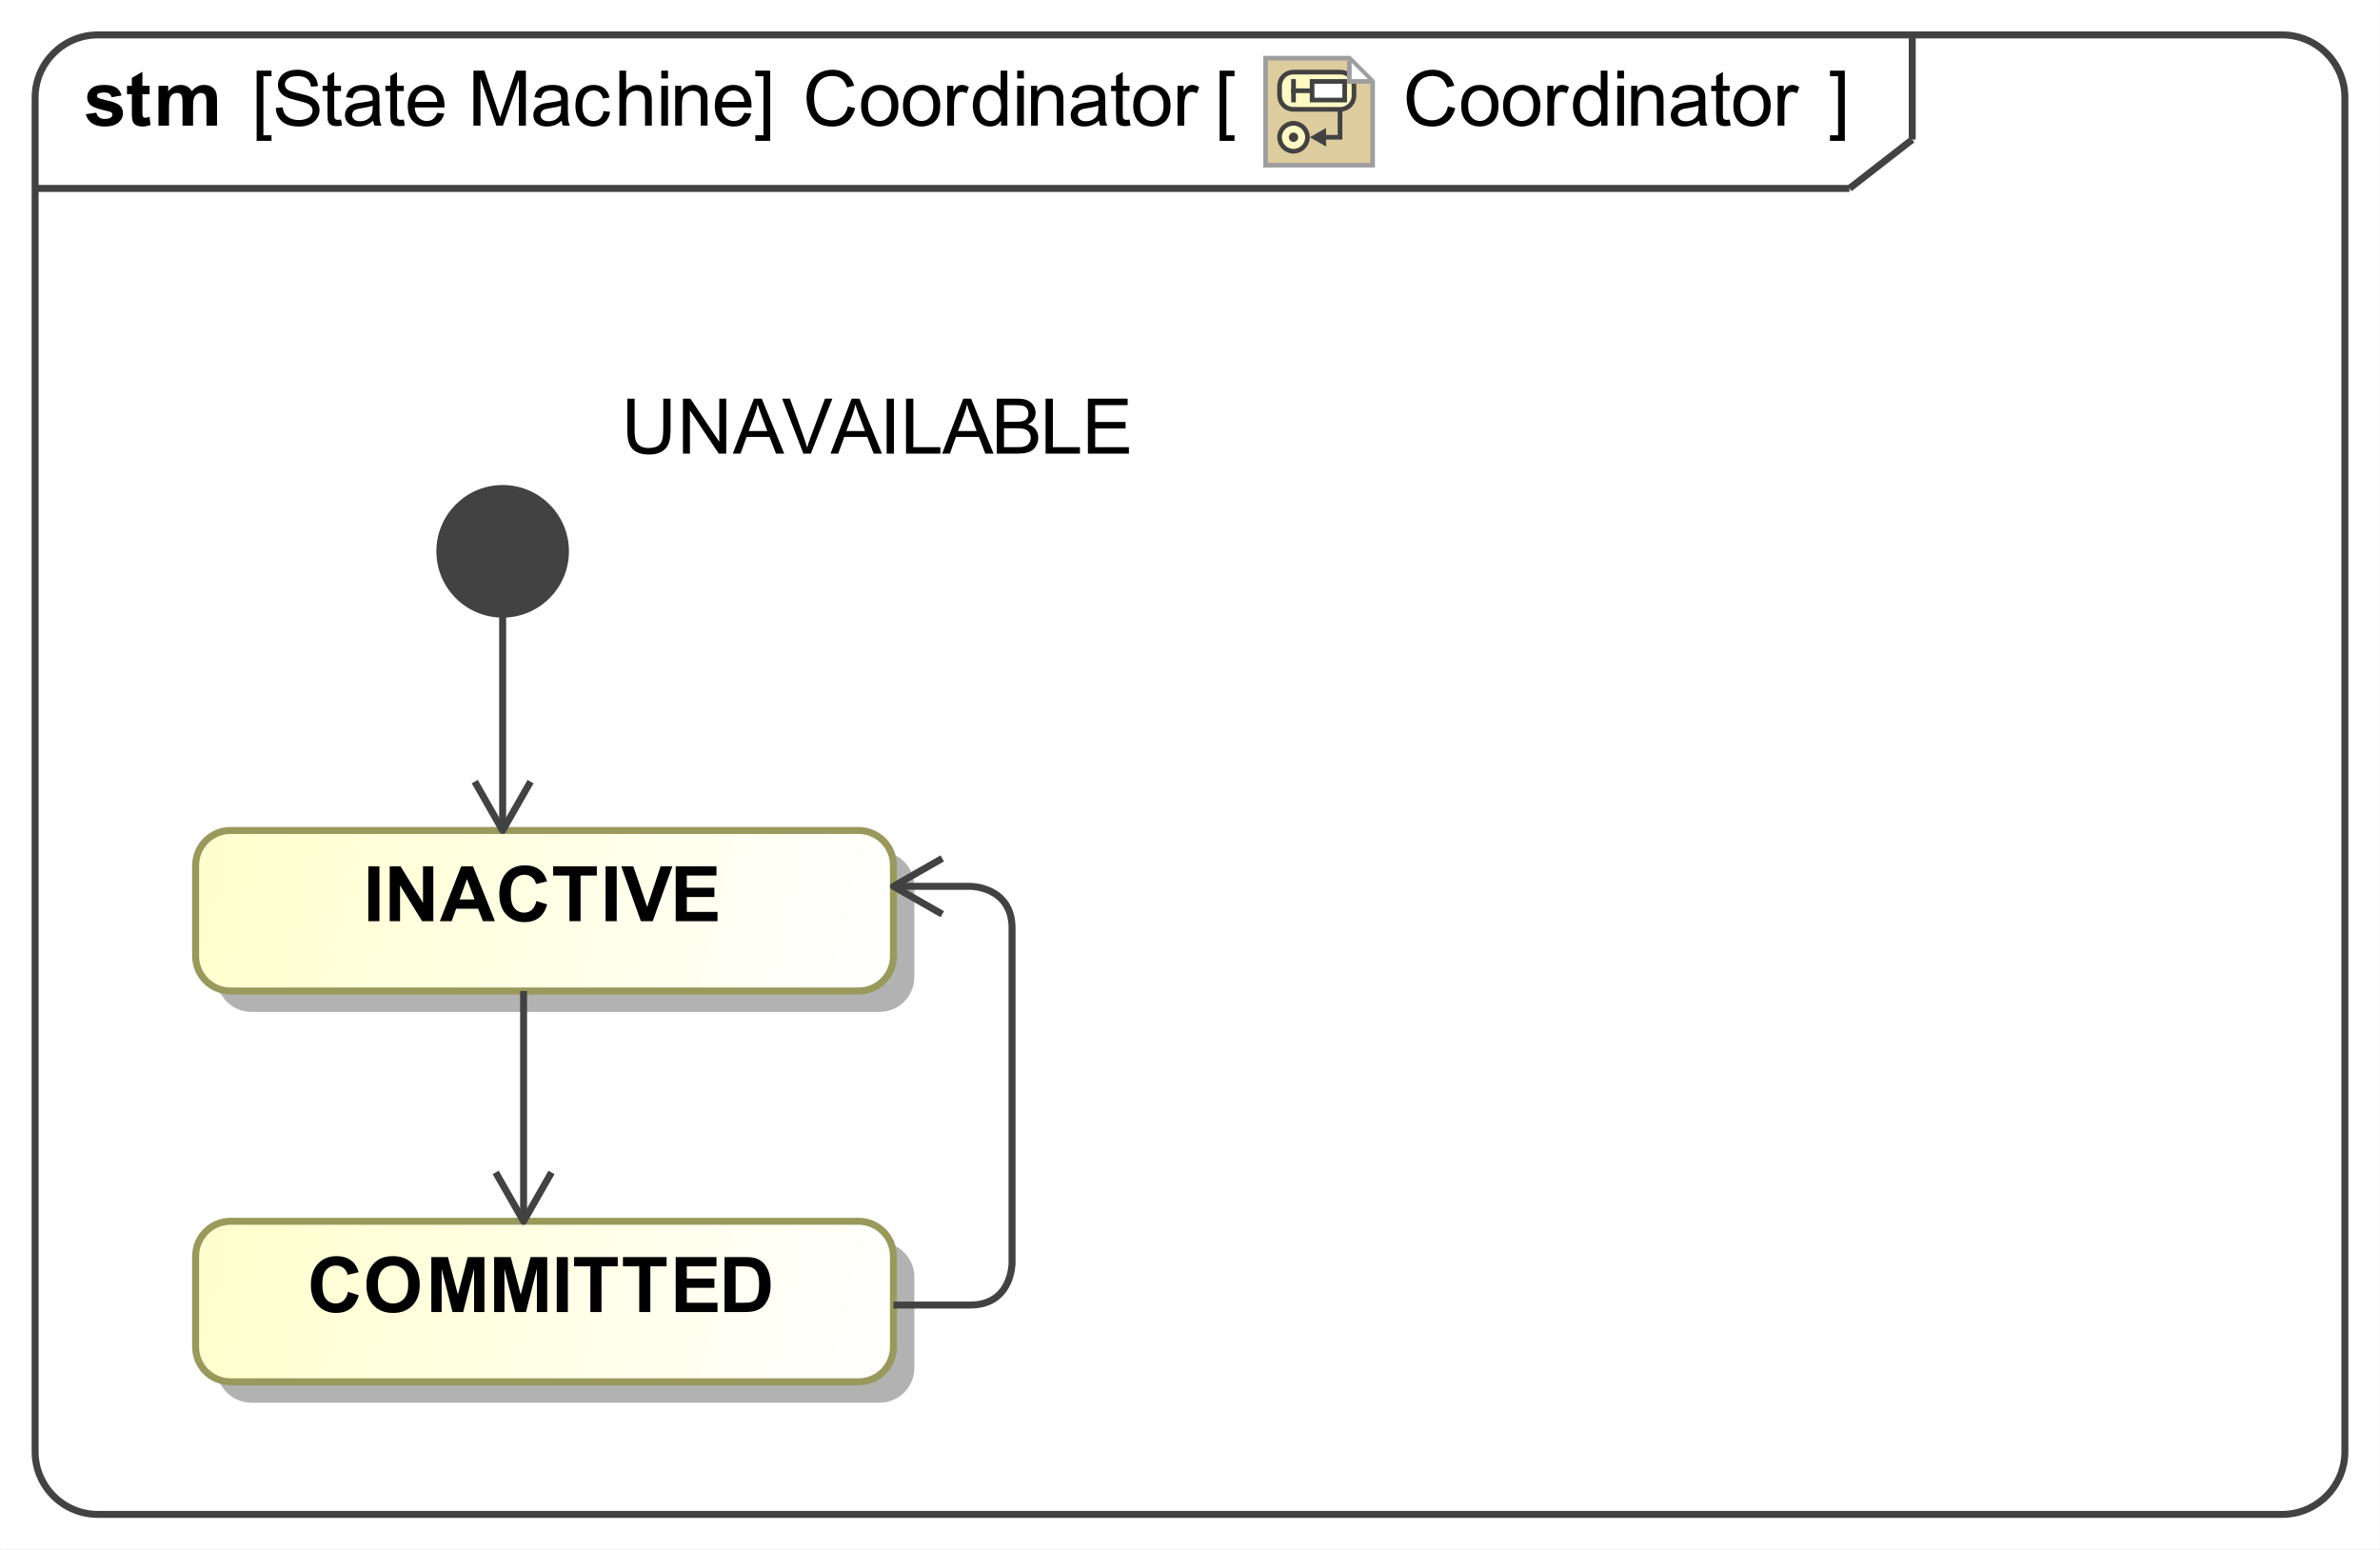
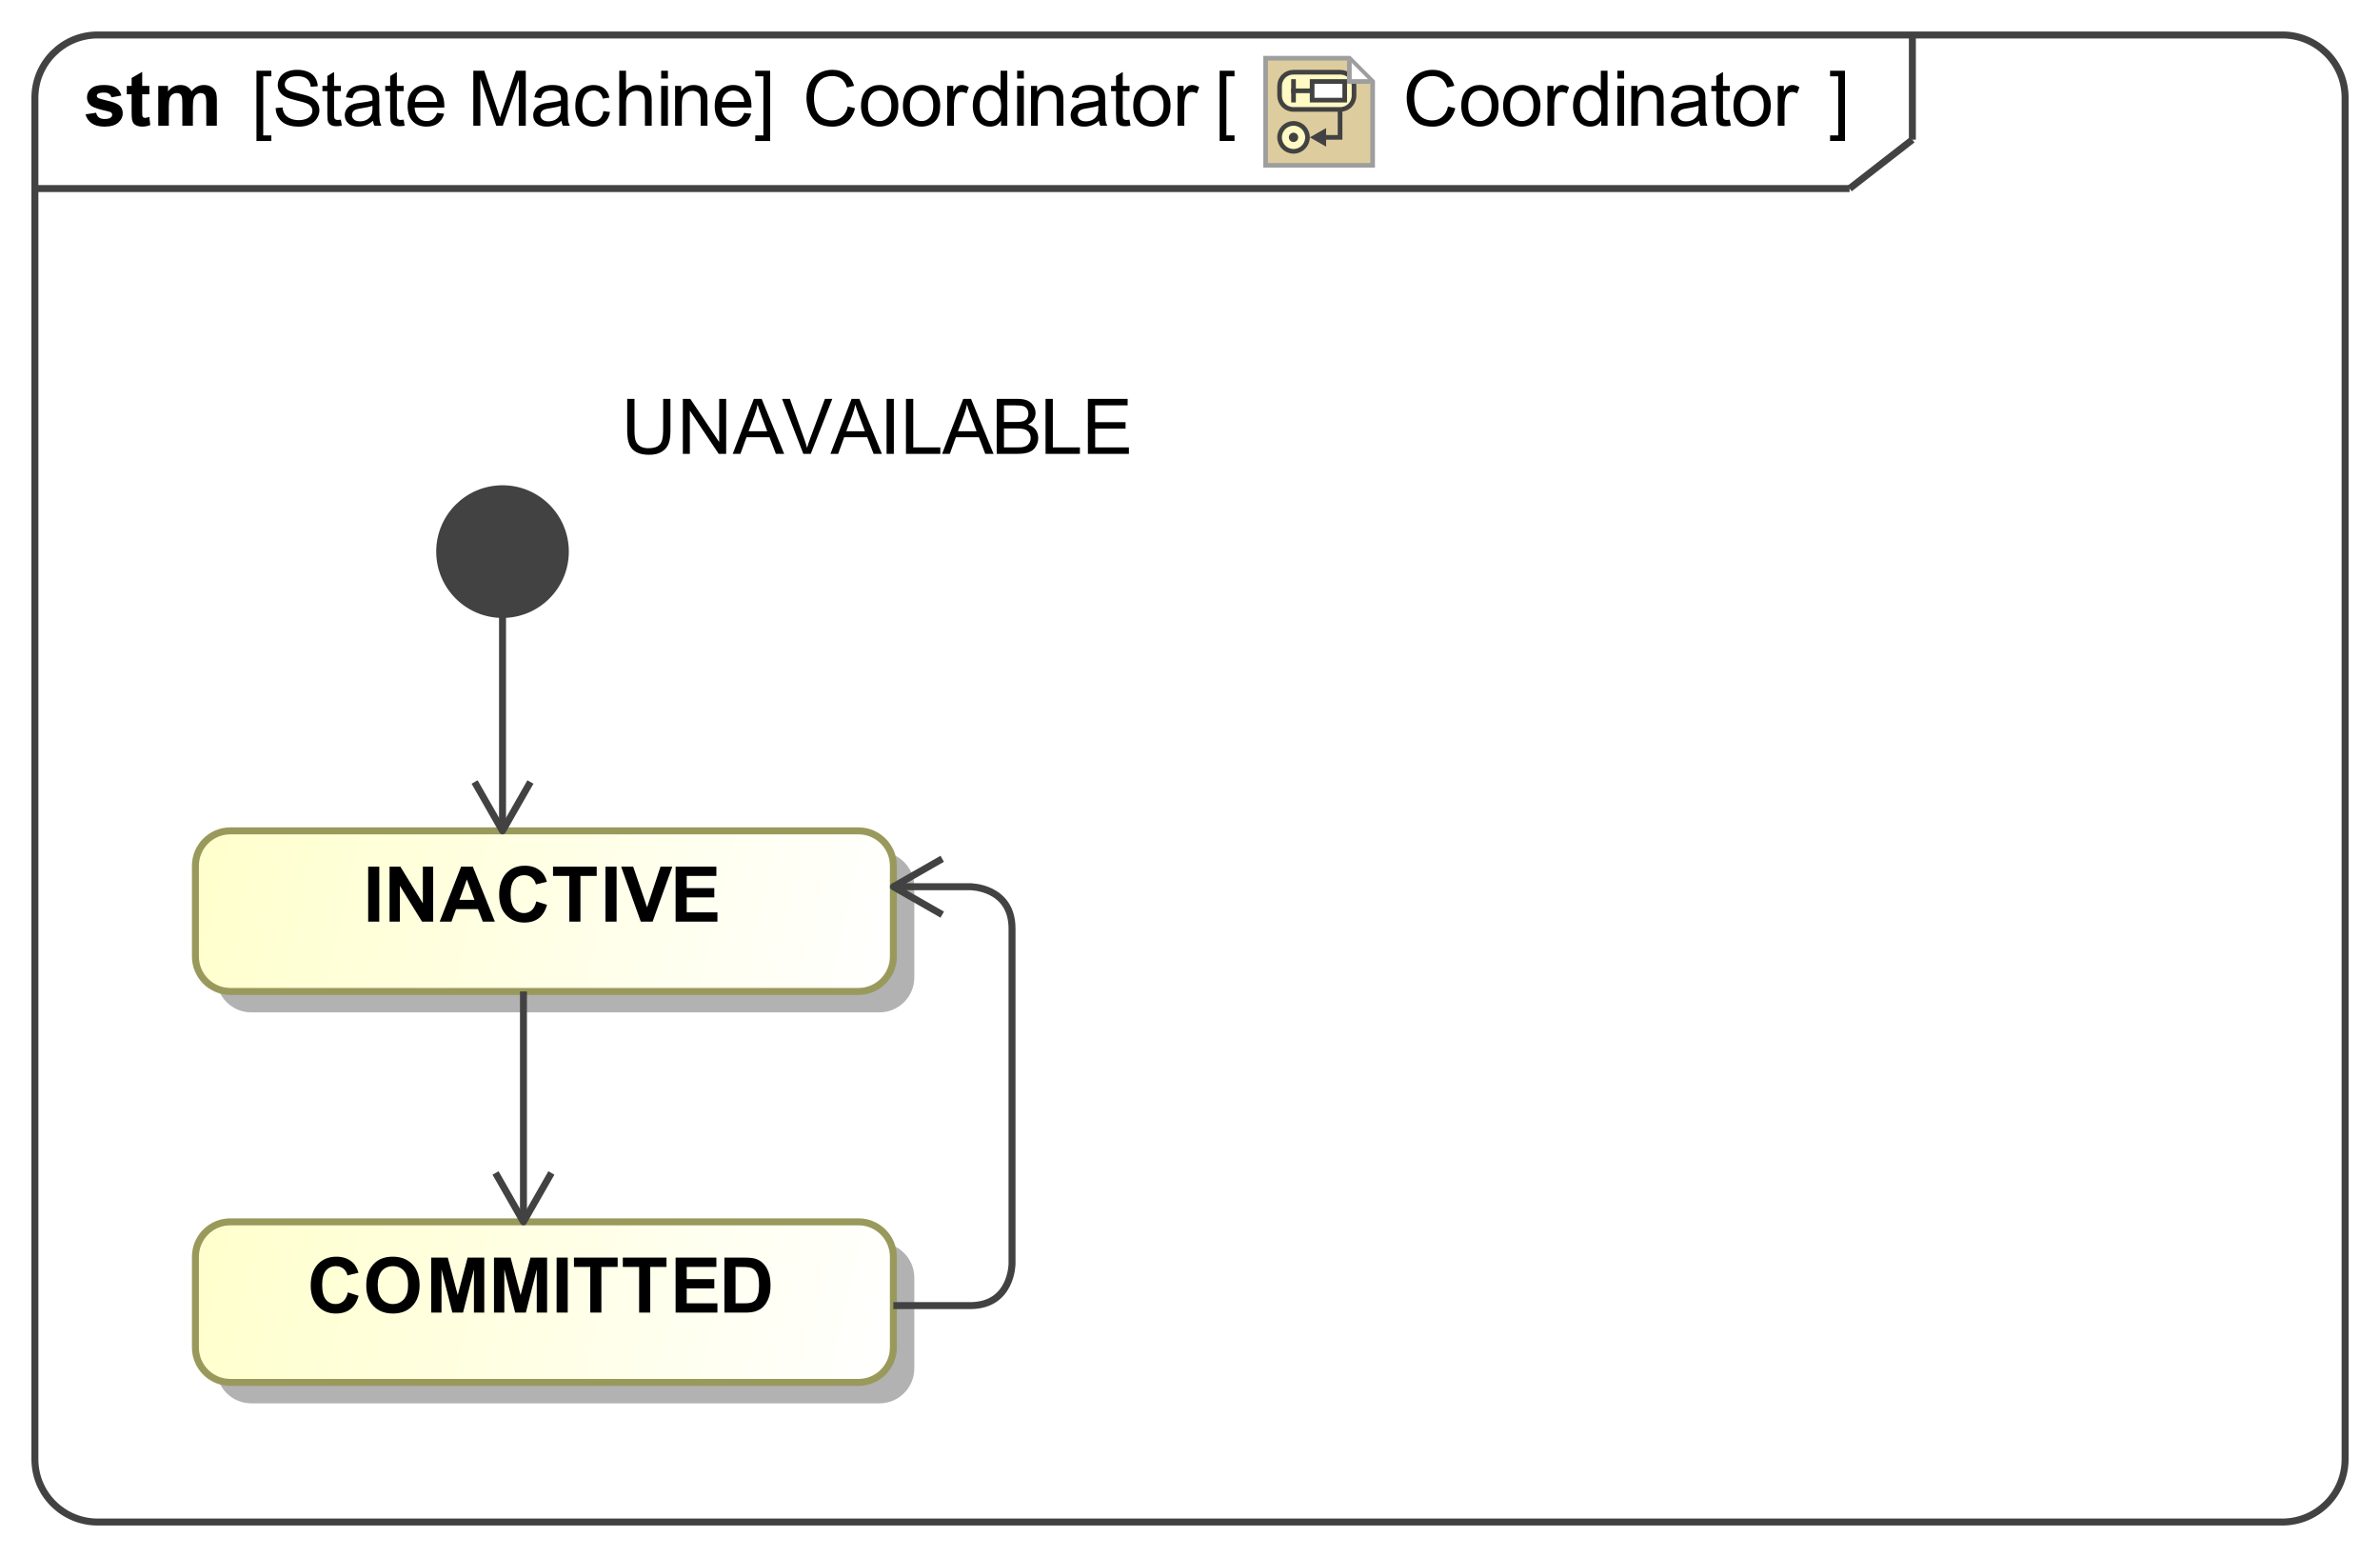
- <svg xmlns="http://www.w3.org/2000/svg" fill-opacity="1" color-rendering="auto" color-interpolation="auto" text-rendering="auto" stroke="black" stroke-linecap="square" width="3.552in" stroke-miterlimit="10" shape-rendering="auto" stroke-opacity="1" fill="black" stroke-dasharray="none" font-weight="normal" stroke-width="1" viewBox="0 0 341 222" height="2.312in" font-family="'Arial'" font-style="normal" stroke-linejoin="miter" font-size="12" stroke-dashoffset="0" image-rendering="auto">
+ <svg xmlns="http://www.w3.org/2000/svg" fill-opacity="1" color-rendering="auto" color-interpolation="auto" text-rendering="auto" stroke="black" stroke-linecap="square" width="3.552in" stroke-miterlimit="10" shape-rendering="auto" stroke-opacity="1" fill="black" stroke-dasharray="none" font-weight="normal" stroke-width="1" viewBox="0 0 341 223" height="2.323in" font-family="'Arial'" font-style="normal" stroke-linejoin="miter" font-size="12" stroke-dashoffset="0" image-rendering="auto">
  <defs id="genericDefs" />
  <g>
    <defs id="defs1">
      <linearGradient x1="28" gradientUnits="userSpaceOnUse" x2="128" y1="175" y2="198" id="linearGradient1" spreadMethod="pad">
        <stop stop-opacity="1" stop-color="rgb(255,255,204)" offset="0%" />
        <stop stop-opacity="1" stop-color="white" offset="100%" />
      </linearGradient>
      <linearGradient x1="28" gradientUnits="userSpaceOnUse" x2="128" y1="119" y2="142" id="linearGradient2" spreadMethod="pad">
        <stop stop-opacity="1" stop-color="rgb(255,255,204)" offset="0%" />
        <stop stop-opacity="1" stop-color="white" offset="100%" />
      </linearGradient>
      <linearGradient transform="matrix(1.0 0.0 -852.7988 -1.0 0.0 -1203.701)" x1="856.299" x2="862.299" gradientUnits="userSpaceOnUse" y1="-1221.201" y2="-1221.201" id="gradient1" color-interpolation="sRGB" spreadMethod="pad">
        <stop stop-color="rgb(255,249,196)" offset="0%" />
        <stop stop-color="rgb(255,253,231)" offset="100%" />
      </linearGradient>
      <linearGradient transform="matrix(1.0 0.0 -852.7988 -1.0 0.0 -1203.701)" x1="856.299" x2="872.299" gradientUnits="userSpaceOnUse" y1="-1211.201" y2="-1211.201" id="gradient2" color-interpolation="sRGB" spreadMethod="pad">
        <stop stop-color="rgb(255,249,196)" offset="0%" />
        <stop stop-color="rgb(255,253,231)" offset="100%" />
      </linearGradient>
      <clipPath clipPathUnits="userSpaceOnUse" id="clipPath1">
-         <path d="M0 0 L341 0 L341 222 L0 222 L0 0 Z" />
+         <path d="M0 0 L341 0 L341 223 L0 223 L0 0 Z" />
      </clipPath>
      <clipPath clipPathUnits="userSpaceOnUse" id="clipPath2">
-         <path d="M-271.5 -12 L240 -12 L240 321 L-271.5 321 L-271.5 -12 Z" />
+         <path d="M-271.5 -12 L240 -12 L240 322.5 L-271.5 322.5 L-271.5 -12 Z" />
      </clipPath>
      <clipPath clipPathUnits="userSpaceOnUse" id="clipPath3">
        <path d="M0 0 L0 24 L24 24 L24 0 Z" />
      </clipPath>
    </defs>
    <g fill="white" stroke="white">
-       <rect x="0" width="341" height="222" y="0" clip-path="url(#clipPath1)" stroke="none" />
+       <rect x="0" width="341" height="223" y="0" clip-path="url(#clipPath1)" stroke="none" />
    </g>
    <g fill="rgb(66,66,66)" text-rendering="geometricPrecision" stroke-linecap="butt" stroke="rgb(66,66,66)" stroke-linejoin="round">
-       <rect x="5" y="5" clip-path="url(#clipPath1)" fill="none" width="331" rx="9" ry="9" height="212" />
+       <rect x="5" y="5" clip-path="url(#clipPath1)" fill="none" width="331" rx="9" ry="9" height="213" />
      <line y2="27" fill="none" x1="5" clip-path="url(#clipPath1)" x2="265" y1="27" />
      <line y2="20" fill="none" x1="274" clip-path="url(#clipPath1)" x2="274" y1="5" />
      <line y2="20" fill="none" x1="265" clip-path="url(#clipPath1)" x2="274" y1="27" />
    </g>
    <g text-rendering="optimizeLegibility" font-size="11" stroke-linecap="butt" stroke-linejoin="round">
      <path d="M36.747 20.186 L36.747 10.126 L38.879 10.126 L38.879 10.926 L37.713 10.926 L37.713 19.386 L38.879 19.386 L38.879 20.186 ZM39.494 15.47 L40.477 15.384 Q40.547 15.975 40.802 16.354 Q41.057 16.732 41.594 16.966 Q42.131 17.2 42.803 17.2 Q43.399 17.2 43.855 17.023 Q44.312 16.845 44.535 16.536 Q44.758 16.227 44.758 15.862 Q44.758 15.492 44.543 15.215 Q44.328 14.938 43.834 14.751 Q43.517 14.627 42.432 14.367 Q41.347 14.106 40.912 13.875 Q40.348 13.58 40.072 13.142 Q39.795 12.704 39.795 12.162 Q39.795 11.565 40.133 11.047 Q40.472 10.529 41.122 10.26 Q41.772 9.992 42.566 9.992 Q43.442 9.992 44.111 10.274 Q44.779 10.556 45.139 11.104 Q45.499 11.651 45.526 12.344 L44.527 12.419 Q44.446 11.673 43.982 11.291 Q43.517 10.91 42.609 10.91 Q41.664 10.91 41.232 11.257 Q40.799 11.603 40.799 12.092 Q40.799 12.516 41.105 12.79 Q41.406 13.064 42.676 13.351 Q43.947 13.639 44.419 13.854 Q45.107 14.17 45.435 14.656 Q45.762 15.143 45.762 15.776 Q45.762 16.405 45.402 16.961 Q45.042 17.517 44.368 17.825 Q43.694 18.134 42.851 18.134 Q41.782 18.134 41.06 17.823 Q40.337 17.511 39.926 16.886 Q39.516 16.26 39.494 15.47 ZM48.836 17.135 L48.976 17.989 Q48.567 18.075 48.245 18.075 Q47.719 18.075 47.429 17.909 Q47.139 17.742 47.02 17.471 Q46.902 17.2 46.902 16.33 L46.902 13.048 L46.193 13.048 L46.193 12.296 L46.902 12.296 L46.902 10.883 L47.864 10.303 L47.864 12.296 L48.836 12.296 L48.836 13.048 L47.864 13.048 L47.864 16.383 Q47.864 16.797 47.915 16.915 Q47.966 17.033 48.081 17.103 Q48.197 17.173 48.412 17.173 Q48.573 17.173 48.836 17.135 ZM53.447 17.296 Q52.91 17.753 52.413 17.941 Q51.916 18.129 51.347 18.129 Q50.407 18.129 49.902 17.67 Q49.398 17.21 49.398 16.496 Q49.398 16.077 49.588 15.731 Q49.779 15.384 50.088 15.175 Q50.397 14.965 50.783 14.858 Q51.068 14.783 51.643 14.713 Q52.813 14.573 53.367 14.38 Q53.372 14.181 53.372 14.127 Q53.372 13.537 53.098 13.295 Q52.727 12.967 51.997 12.967 Q51.315 12.967 50.99 13.206 Q50.665 13.445 50.509 14.052 L49.564 13.923 Q49.693 13.316 49.988 12.943 Q50.284 12.57 50.842 12.368 Q51.401 12.167 52.137 12.167 Q52.867 12.167 53.324 12.339 Q53.78 12.511 53.995 12.771 Q54.21 13.032 54.296 13.429 Q54.344 13.676 54.344 14.321 L54.344 15.61 Q54.344 16.958 54.406 17.315 Q54.468 17.672 54.65 18 L53.641 18 Q53.49 17.699 53.447 17.296 ZM53.367 15.137 Q52.84 15.352 51.788 15.502 Q51.191 15.588 50.944 15.696 Q50.697 15.803 50.563 16.01 Q50.429 16.217 50.429 16.469 Q50.429 16.856 50.721 17.114 Q51.014 17.372 51.578 17.372 Q52.137 17.372 52.572 17.127 Q53.007 16.883 53.211 16.459 Q53.367 16.131 53.367 15.492 ZM57.836 17.135 L57.976 17.989 Q57.567 18.075 57.245 18.075 Q56.719 18.075 56.429 17.909 Q56.139 17.742 56.02 17.471 Q55.902 17.2 55.902 16.33 L55.902 13.048 L55.193 13.048 L55.193 12.296 L55.902 12.296 L55.902 10.883 L56.864 10.303 L56.864 12.296 L57.836 12.296 L57.836 13.048 L56.864 13.048 L56.864 16.383 Q56.864 16.797 56.915 16.915 Q56.966 17.033 57.081 17.103 Q57.197 17.173 57.412 17.173 Q57.573 17.173 57.836 17.135 ZM62.63 16.163 L63.629 16.287 Q63.393 17.162 62.753 17.645 Q62.114 18.129 61.121 18.129 Q59.869 18.129 59.136 17.358 Q58.403 16.587 58.403 15.196 Q58.403 13.757 59.144 12.962 Q59.885 12.167 61.067 12.167 Q62.211 12.167 62.936 12.946 Q63.661 13.725 63.661 15.137 Q63.661 15.223 63.656 15.395 L59.402 15.395 Q59.456 16.335 59.934 16.834 Q60.412 17.334 61.126 17.334 Q61.658 17.334 62.034 17.055 Q62.41 16.775 62.63 16.163 ZM59.456 14.6 L62.641 14.6 Q62.576 13.88 62.275 13.521 Q61.813 12.962 61.078 12.962 Q60.412 12.962 59.958 13.408 Q59.504 13.854 59.456 14.6 ZM67.816 18 L67.816 10.126 L69.385 10.126 L71.249 15.701 Q71.506 16.48 71.624 16.867 Q71.759 16.437 72.043 15.604 L73.929 10.126 L75.331 10.126 L75.331 18 L74.326 18 L74.326 11.41 L72.038 18 L71.098 18 L68.821 11.297 L68.821 18 ZM80.447 17.296 Q79.91 17.753 79.413 17.941 Q78.916 18.129 78.347 18.129 Q77.407 18.129 76.902 17.67 Q76.397 17.21 76.397 16.496 Q76.397 16.077 76.588 15.731 Q76.779 15.384 77.088 15.175 Q77.397 14.965 77.783 14.858 Q78.068 14.783 78.643 14.713 Q79.814 14.573 80.367 14.38 Q80.372 14.181 80.372 14.127 Q80.372 13.537 80.098 13.295 Q79.728 12.967 78.997 12.967 Q78.315 12.967 77.99 13.206 Q77.665 13.445 77.509 14.052 L76.564 13.923 Q76.693 13.316 76.988 12.943 Q77.284 12.57 77.842 12.368 Q78.401 12.167 79.137 12.167 Q79.867 12.167 80.324 12.339 Q80.78 12.511 80.995 12.771 Q81.21 13.032 81.296 13.429 Q81.344 13.676 81.344 14.321 L81.344 15.61 Q81.344 16.958 81.406 17.315 Q81.468 17.672 81.65 18 L80.641 18 Q80.49 17.699 80.447 17.296 ZM80.367 15.137 Q79.84 15.352 78.788 15.502 Q78.191 15.588 77.944 15.696 Q77.697 15.803 77.563 16.01 Q77.429 16.217 77.429 16.469 Q77.429 16.856 77.721 17.114 Q78.014 17.372 78.578 17.372 Q79.137 17.372 79.572 17.127 Q80.007 16.883 80.211 16.459 Q80.367 16.131 80.367 15.492 ZM86.447 15.911 L87.398 16.034 Q87.242 17.017 86.6 17.573 Q85.959 18.129 85.024 18.129 Q83.853 18.129 83.141 17.363 Q82.43 16.598 82.43 15.169 Q82.43 14.246 82.736 13.553 Q83.042 12.86 83.668 12.513 Q84.293 12.167 85.029 12.167 Q85.959 12.167 86.549 12.637 Q87.14 13.107 87.307 13.972 L86.367 14.117 Q86.232 13.542 85.891 13.252 Q85.55 12.962 85.067 12.962 Q84.336 12.962 83.88 13.486 Q83.423 14.009 83.423 15.143 Q83.423 16.292 83.864 16.813 Q84.304 17.334 85.013 17.334 Q85.582 17.334 85.964 16.985 Q86.345 16.636 86.447 15.911 ZM88.725 18 L88.725 10.126 L89.692 10.126 L89.692 12.951 Q90.369 12.167 91.4 12.167 Q92.034 12.167 92.501 12.417 Q92.968 12.666 93.17 13.107 Q93.371 13.547 93.371 14.385 L93.371 18 L92.404 18 L92.404 14.385 Q92.404 13.66 92.09 13.33 Q91.776 12.999 91.201 12.999 Q90.772 12.999 90.393 13.222 Q90.014 13.445 89.853 13.827 Q89.692 14.208 89.692 14.879 L89.692 18 ZM94.731 11.238 L94.731 10.126 L95.697 10.126 L95.697 11.238 ZM94.731 18 L94.731 12.296 L95.697 12.296 L95.697 18 ZM96.725 18 L96.725 12.296 L97.595 12.296 L97.595 13.107 Q98.224 12.167 99.411 12.167 Q99.926 12.167 100.359 12.352 Q100.791 12.538 101.006 12.838 Q101.221 13.139 101.307 13.553 Q101.36 13.821 101.36 14.493 L101.36 18 L100.394 18 L100.394 14.53 Q100.394 13.94 100.281 13.647 Q100.168 13.354 99.881 13.179 Q99.593 13.005 99.207 13.005 Q98.589 13.005 98.14 13.397 Q97.692 13.789 97.692 14.885 L97.692 18 ZM106.63 16.163 L107.629 16.287 Q107.393 17.162 106.753 17.645 Q106.114 18.129 105.121 18.129 Q103.869 18.129 103.136 17.358 Q102.403 16.587 102.403 15.196 Q102.403 13.757 103.144 12.962 Q103.885 12.167 105.067 12.167 Q106.211 12.167 106.936 12.946 Q107.661 13.725 107.661 15.137 Q107.661 15.223 107.656 15.395 L103.402 15.395 Q103.456 16.335 103.934 16.834 Q104.412 17.334 105.126 17.334 Q105.658 17.334 106.034 17.055 Q106.41 16.775 106.63 16.163 ZM103.456 14.6 L106.641 14.6 Q106.576 13.88 106.275 13.521 Q105.814 12.962 105.078 12.962 Q104.412 12.962 103.958 13.408 Q103.504 13.854 103.456 14.6 ZM110.342 20.186 L108.21 20.186 L108.21 19.386 L109.375 19.386 L109.375 10.926 L108.21 10.926 L108.21 10.126 L110.342 10.126 Z" stroke="none" clip-path="url(#clipPath1)" />
      <path d="M207.467 15.239 L208.509 15.502 Q208.181 16.786 207.33 17.46 Q206.478 18.134 205.249 18.134 Q203.976 18.134 203.178 17.616 Q202.38 17.098 201.964 16.115 Q201.548 15.132 201.548 14.004 Q201.548 12.774 202.018 11.858 Q202.488 10.942 203.355 10.467 Q204.223 9.992 205.265 9.992 Q206.446 9.992 207.252 10.593 Q208.058 11.195 208.375 12.285 L207.349 12.527 Q207.075 11.668 206.554 11.275 Q206.033 10.883 205.243 10.883 Q204.335 10.883 203.726 11.318 Q203.116 11.753 202.869 12.487 Q202.622 13.22 202.622 13.998 Q202.622 15.003 202.915 15.752 Q203.208 16.502 203.825 16.872 Q204.443 17.243 205.163 17.243 Q206.038 17.243 206.645 16.738 Q207.252 16.233 207.467 15.239 ZM209.365 15.148 Q209.365 13.563 210.246 12.801 Q210.982 12.167 212.04 12.167 Q213.216 12.167 213.963 12.938 Q214.709 13.709 214.709 15.067 Q214.709 16.169 214.379 16.8 Q214.049 17.431 213.418 17.78 Q212.787 18.129 212.04 18.129 Q210.842 18.129 210.104 17.361 Q209.365 16.593 209.365 15.148 ZM210.359 15.148 Q210.359 16.244 210.837 16.789 Q211.315 17.334 212.04 17.334 Q212.76 17.334 213.238 16.786 Q213.716 16.238 213.716 15.116 Q213.716 14.058 213.235 13.512 Q212.754 12.967 212.04 12.967 Q211.315 12.967 210.837 13.51 Q210.359 14.052 210.359 15.148 ZM215.365 15.148 Q215.365 13.563 216.246 12.801 Q216.982 12.167 218.04 12.167 Q219.216 12.167 219.963 12.938 Q220.709 13.709 220.709 15.067 Q220.709 16.169 220.379 16.8 Q220.049 17.431 219.418 17.78 Q218.787 18.129 218.04 18.129 Q216.842 18.129 216.104 17.361 Q215.365 16.593 215.365 15.148 ZM216.359 15.148 Q216.359 16.244 216.837 16.789 Q217.315 17.334 218.04 17.334 Q218.76 17.334 219.238 16.786 Q219.716 16.238 219.716 15.116 Q219.716 14.058 219.235 13.512 Q218.754 12.967 218.04 12.967 Q217.315 12.967 216.837 13.51 Q216.359 14.052 216.359 15.148 ZM221.714 18 L221.714 12.296 L222.584 12.296 L222.584 13.161 Q222.917 12.554 223.2 12.36 Q223.481 12.167 223.82 12.167 Q224.309 12.167 224.814 12.479 L224.481 13.376 Q224.126 13.166 223.772 13.166 Q223.455 13.166 223.202 13.357 Q222.95 13.547 222.842 13.886 Q222.681 14.401 222.681 15.014 L222.681 18 ZM229.426 18 L229.426 17.28 Q228.883 18.129 227.831 18.129 Q227.148 18.129 226.576 17.753 Q226.004 17.377 225.69 16.703 Q225.376 16.029 225.376 15.153 Q225.376 14.299 225.661 13.604 Q225.945 12.908 226.515 12.538 Q227.084 12.167 227.788 12.167 Q228.303 12.167 228.706 12.384 Q229.109 12.602 229.361 12.951 L229.361 10.126 L230.323 10.126 L230.323 18 ZM226.37 15.153 Q226.37 16.249 226.832 16.791 Q227.293 17.334 227.922 17.334 Q228.556 17.334 228.999 16.816 Q229.442 16.297 229.442 15.234 Q229.442 14.063 228.991 13.515 Q228.54 12.967 227.879 12.967 Q227.234 12.967 226.802 13.494 Q226.37 14.02 226.37 15.153 ZM231.731 11.238 L231.731 10.126 L232.697 10.126 L232.697 11.238 ZM231.731 18 L231.731 12.296 L232.697 12.296 L232.697 18 ZM233.725 18 L233.725 12.296 L234.595 12.296 L234.595 13.107 Q235.224 12.167 236.411 12.167 Q236.926 12.167 237.359 12.352 Q237.791 12.538 238.006 12.838 Q238.221 13.139 238.307 13.553 Q238.36 13.821 238.36 14.493 L238.36 18 L237.394 18 L237.394 14.53 Q237.394 13.94 237.281 13.647 Q237.168 13.354 236.881 13.179 Q236.593 13.005 236.207 13.005 Q235.589 13.005 235.14 13.397 Q234.692 13.789 234.692 14.885 L234.692 18 ZM243.447 17.296 Q242.91 17.753 242.413 17.941 Q241.917 18.129 241.347 18.129 Q240.407 18.129 239.902 17.67 Q239.398 17.21 239.398 16.496 Q239.398 16.077 239.588 15.731 Q239.779 15.384 240.088 15.175 Q240.397 14.965 240.783 14.858 Q241.068 14.783 241.643 14.713 Q242.814 14.573 243.367 14.38 Q243.372 14.181 243.372 14.127 Q243.372 13.537 243.098 13.295 Q242.727 12.967 241.997 12.967 Q241.315 12.967 240.99 13.206 Q240.665 13.445 240.509 14.052 L239.564 13.923 Q239.693 13.316 239.988 12.943 Q240.284 12.57 240.842 12.368 Q241.401 12.167 242.137 12.167 Q242.867 12.167 243.324 12.339 Q243.78 12.511 243.995 12.771 Q244.21 13.032 244.296 13.429 Q244.344 13.676 244.344 14.321 L244.344 15.61 Q244.344 16.958 244.406 17.315 Q244.468 17.672 244.65 18 L243.641 18 Q243.49 17.699 243.447 17.296 ZM243.367 15.137 Q242.84 15.352 241.788 15.502 Q241.191 15.588 240.944 15.696 Q240.697 15.803 240.563 16.01 Q240.429 16.217 240.429 16.469 Q240.429 16.856 240.721 17.114 Q241.014 17.372 241.578 17.372 Q242.137 17.372 242.572 17.127 Q243.007 16.883 243.211 16.459 Q243.367 16.131 243.367 15.492 ZM247.836 17.135 L247.976 17.989 Q247.567 18.075 247.245 18.075 Q246.719 18.075 246.429 17.909 Q246.139 17.742 246.02 17.471 Q245.902 17.2 245.902 16.33 L245.902 13.048 L245.193 13.048 L245.193 12.296 L245.902 12.296 L245.902 10.883 L246.864 10.303 L246.864 12.296 L247.836 12.296 L247.836 13.048 L246.864 13.048 L246.864 16.383 Q246.864 16.797 246.915 16.915 Q246.966 17.033 247.081 17.103 Q247.197 17.173 247.412 17.173 Q247.573 17.173 247.836 17.135 ZM248.365 15.148 Q248.365 13.563 249.246 12.801 Q249.982 12.167 251.04 12.167 Q252.216 12.167 252.963 12.938 Q253.709 13.709 253.709 15.067 Q253.709 16.169 253.379 16.8 Q253.049 17.431 252.418 17.78 Q251.787 18.129 251.04 18.129 Q249.842 18.129 249.104 17.361 Q248.365 16.593 248.365 15.148 ZM249.359 15.148 Q249.359 16.244 249.837 16.789 Q250.315 17.334 251.04 17.334 Q251.76 17.334 252.238 16.786 Q252.716 16.238 252.716 15.116 Q252.716 14.058 252.235 13.512 Q251.754 12.967 251.04 12.967 Q250.315 12.967 249.837 13.51 Q249.359 14.052 249.359 15.148 ZM254.714 18 L254.714 12.296 L255.584 12.296 L255.584 13.161 Q255.917 12.554 256.2 12.36 Q256.481 12.167 256.82 12.167 Q257.309 12.167 257.813 12.479 L257.481 13.376 Q257.126 13.166 256.772 13.166 Q256.455 13.166 256.202 13.357 Q255.95 13.547 255.842 13.886 Q255.681 14.401 255.681 15.014 L255.681 18 Z" clip-path="url(#clipPath1)" stroke="none" />
      <path d="M121.467 15.239 L122.509 15.502 Q122.181 16.786 121.33 17.46 Q120.478 18.134 119.249 18.134 Q117.976 18.134 117.178 17.616 Q116.38 17.098 115.964 16.115 Q115.548 15.132 115.548 14.004 Q115.548 12.774 116.018 11.858 Q116.488 10.942 117.355 10.467 Q118.223 9.992 119.265 9.992 Q120.446 9.992 121.252 10.593 Q122.058 11.195 122.374 12.285 L121.349 12.527 Q121.075 11.668 120.554 11.275 Q120.033 10.883 119.243 10.883 Q118.335 10.883 117.726 11.318 Q117.116 11.753 116.869 12.487 Q116.622 13.22 116.622 13.998 Q116.622 15.003 116.915 15.752 Q117.207 16.502 117.825 16.872 Q118.443 17.243 119.163 17.243 Q120.038 17.243 120.645 16.738 Q121.252 16.233 121.467 15.239 ZM123.365 15.148 Q123.365 13.563 124.246 12.801 Q124.982 12.167 126.04 12.167 Q127.216 12.167 127.963 12.938 Q128.709 13.709 128.709 15.067 Q128.709 16.169 128.379 16.8 Q128.049 17.431 127.418 17.78 Q126.787 18.129 126.04 18.129 Q124.842 18.129 124.104 17.361 Q123.365 16.593 123.365 15.148 ZM124.359 15.148 Q124.359 16.244 124.837 16.789 Q125.315 17.334 126.04 17.334 Q126.76 17.334 127.238 16.786 Q127.716 16.238 127.716 15.116 Q127.716 14.058 127.235 13.512 Q126.754 12.967 126.04 12.967 Q125.315 12.967 124.837 13.51 Q124.359 14.052 124.359 15.148 ZM129.365 15.148 Q129.365 13.563 130.246 12.801 Q130.982 12.167 132.04 12.167 Q133.216 12.167 133.963 12.938 Q134.709 13.709 134.709 15.067 Q134.709 16.169 134.379 16.8 Q134.049 17.431 133.418 17.78 Q132.787 18.129 132.04 18.129 Q130.842 18.129 130.104 17.361 Q129.365 16.593 129.365 15.148 ZM130.359 15.148 Q130.359 16.244 130.837 16.789 Q131.315 17.334 132.04 17.334 Q132.76 17.334 133.238 16.786 Q133.716 16.238 133.716 15.116 Q133.716 14.058 133.235 13.512 Q132.754 12.967 132.04 12.967 Q131.315 12.967 130.837 13.51 Q130.359 14.052 130.359 15.148 ZM135.714 18 L135.714 12.296 L136.584 12.296 L136.584 13.161 Q136.917 12.554 137.2 12.36 Q137.481 12.167 137.82 12.167 Q138.309 12.167 138.814 12.479 L138.481 13.376 Q138.126 13.166 137.772 13.166 Q137.455 13.166 137.202 13.357 Q136.95 13.547 136.842 13.886 Q136.681 14.401 136.681 15.014 L136.681 18 ZM143.426 18 L143.426 17.28 Q142.883 18.129 141.831 18.129 Q141.148 18.129 140.576 17.753 Q140.004 17.377 139.69 16.703 Q139.376 16.029 139.376 15.153 Q139.376 14.299 139.661 13.604 Q139.945 12.908 140.515 12.538 Q141.084 12.167 141.788 12.167 Q142.303 12.167 142.706 12.384 Q143.109 12.602 143.361 12.951 L143.361 10.126 L144.323 10.126 L144.323 18 ZM140.37 15.153 Q140.37 16.249 140.832 16.791 Q141.293 17.334 141.922 17.334 Q142.556 17.334 142.999 16.816 Q143.442 16.297 143.442 15.234 Q143.442 14.063 142.991 13.515 Q142.54 12.967 141.879 12.967 Q141.234 12.967 140.802 13.494 Q140.37 14.02 140.37 15.153 ZM145.731 11.238 L145.731 10.126 L146.697 10.126 L146.697 11.238 ZM145.731 18 L145.731 12.296 L146.697 12.296 L146.697 18 ZM147.725 18 L147.725 12.296 L148.595 12.296 L148.595 13.107 Q149.224 12.167 150.411 12.167 Q150.926 12.167 151.359 12.352 Q151.791 12.538 152.006 12.838 Q152.221 13.139 152.307 13.553 Q152.36 13.821 152.36 14.493 L152.36 18 L151.394 18 L151.394 14.53 Q151.394 13.94 151.281 13.647 Q151.168 13.354 150.881 13.179 Q150.593 13.005 150.207 13.005 Q149.589 13.005 149.14 13.397 Q148.692 13.789 148.692 14.885 L148.692 18 ZM157.447 17.296 Q156.91 17.753 156.413 17.941 Q155.917 18.129 155.347 18.129 Q154.407 18.129 153.902 17.67 Q153.398 17.21 153.398 16.496 Q153.398 16.077 153.588 15.731 Q153.779 15.384 154.088 15.175 Q154.397 14.965 154.783 14.858 Q155.068 14.783 155.643 14.713 Q156.814 14.573 157.367 14.38 Q157.372 14.181 157.372 14.127 Q157.372 13.537 157.098 13.295 Q156.727 12.967 155.997 12.967 Q155.315 12.967 154.99 13.206 Q154.665 13.445 154.509 14.052 L153.564 13.923 Q153.693 13.316 153.988 12.943 Q154.284 12.57 154.842 12.368 Q155.401 12.167 156.137 12.167 Q156.867 12.167 157.324 12.339 Q157.78 12.511 157.995 12.771 Q158.21 13.032 158.296 13.429 Q158.344 13.676 158.344 14.321 L158.344 15.61 Q158.344 16.958 158.406 17.315 Q158.468 17.672 158.65 18 L157.641 18 Q157.49 17.699 157.447 17.296 ZM157.367 15.137 Q156.84 15.352 155.788 15.502 Q155.191 15.588 154.944 15.696 Q154.697 15.803 154.563 16.01 Q154.429 16.217 154.429 16.469 Q154.429 16.856 154.721 17.114 Q155.014 17.372 155.578 17.372 Q156.137 17.372 156.572 17.127 Q157.007 16.883 157.211 16.459 Q157.367 16.131 157.367 15.492 ZM161.836 17.135 L161.976 17.989 Q161.567 18.075 161.245 18.075 Q160.719 18.075 160.429 17.909 Q160.139 17.742 160.02 17.471 Q159.902 17.2 159.902 16.33 L159.902 13.048 L159.193 13.048 L159.193 12.296 L159.902 12.296 L159.902 10.883 L160.864 10.303 L160.864 12.296 L161.836 12.296 L161.836 13.048 L160.864 13.048 L160.864 16.383 Q160.864 16.797 160.915 16.915 Q160.966 17.033 161.081 17.103 Q161.197 17.173 161.412 17.173 Q161.573 17.173 161.836 17.135 ZM162.365 15.148 Q162.365 13.563 163.246 12.801 Q163.982 12.167 165.04 12.167 Q166.216 12.167 166.963 12.938 Q167.709 13.709 167.709 15.067 Q167.709 16.169 167.379 16.8 Q167.049 17.431 166.418 17.78 Q165.787 18.129 165.04 18.129 Q163.842 18.129 163.104 17.361 Q162.365 16.593 162.365 15.148 ZM163.359 15.148 Q163.359 16.244 163.837 16.789 Q164.315 17.334 165.04 17.334 Q165.76 17.334 166.238 16.786 Q166.716 16.238 166.716 15.116 Q166.716 14.058 166.235 13.512 Q165.754 12.967 165.04 12.967 Q164.315 12.967 163.837 13.51 Q163.359 14.052 163.359 15.148 ZM168.714 18 L168.714 12.296 L169.584 12.296 L169.584 13.161 Q169.917 12.554 170.2 12.36 Q170.481 12.167 170.82 12.167 Q171.309 12.167 171.814 12.479 L171.481 13.376 Q171.126 13.166 170.772 13.166 Q170.455 13.166 170.202 13.357 Q169.95 13.547 169.842 13.886 Q169.681 14.401 169.681 15.014 L169.681 18 Z" clip-path="url(#clipPath1)" stroke="none" />
      <path d="M12.258 16.373 L13.773 16.142 Q13.869 16.582 14.165 16.81 Q14.46 17.039 14.992 17.039 Q15.577 17.039 15.873 16.824 Q16.071 16.673 16.071 16.421 Q16.071 16.249 15.964 16.136 Q15.851 16.029 15.459 15.938 Q13.633 15.535 13.144 15.202 Q12.467 14.74 12.467 13.918 Q12.467 13.177 13.053 12.672 Q13.638 12.167 14.868 12.167 Q16.039 12.167 16.608 12.548 Q17.178 12.93 17.393 13.676 L15.969 13.94 Q15.878 13.606 15.623 13.429 Q15.368 13.252 14.895 13.252 Q14.299 13.252 14.041 13.418 Q13.869 13.537 13.869 13.725 Q13.869 13.886 14.02 13.998 Q14.224 14.149 15.429 14.423 Q16.635 14.697 17.113 15.094 Q17.586 15.497 17.586 16.217 Q17.586 17.001 16.931 17.565 Q16.275 18.129 14.992 18.129 Q13.826 18.129 13.147 17.656 Q12.467 17.184 12.258 16.373 ZM21.405 12.296 L21.405 13.499 L20.374 13.499 L20.374 15.798 Q20.374 16.496 20.404 16.612 Q20.433 16.727 20.538 16.802 Q20.643 16.877 20.793 16.877 Q21.002 16.877 21.4 16.732 L21.529 17.903 Q21.002 18.129 20.336 18.129 Q19.928 18.129 19.601 17.992 Q19.273 17.855 19.12 17.637 Q18.967 17.42 18.908 17.049 Q18.859 16.786 18.859 15.986 L18.859 13.499 L18.166 13.499 L18.166 12.296 L18.859 12.296 L18.859 11.163 L20.374 10.282 L20.374 12.296 ZM22.677 12.296 L24.068 12.296 L24.068 13.075 Q24.814 12.167 25.846 12.167 Q26.394 12.167 26.796 12.393 Q27.199 12.618 27.457 13.075 Q27.833 12.618 28.268 12.393 Q28.703 12.167 29.197 12.167 Q29.826 12.167 30.261 12.422 Q30.696 12.677 30.911 13.171 Q31.066 13.537 31.066 14.353 L31.066 18 L29.557 18 L29.557 14.74 Q29.557 13.891 29.401 13.644 Q29.192 13.322 28.757 13.322 Q28.44 13.322 28.161 13.515 Q27.881 13.709 27.758 14.082 Q27.634 14.455 27.634 15.261 L27.634 18 L26.125 18 L26.125 14.874 Q26.125 14.041 26.044 13.8 Q25.964 13.558 25.795 13.44 Q25.625 13.322 25.335 13.322 Q24.986 13.322 24.707 13.51 Q24.428 13.698 24.307 14.052 Q24.186 14.407 24.186 15.229 L24.186 18 L22.677 18 Z" clip-path="url(#clipPath1)" stroke="none" />
      <path d="M264.342 20.186 L262.209 20.186 L262.209 19.386 L263.375 19.386 L263.375 10.926 L262.209 10.926 L262.209 10.126 L264.342 10.126 Z" clip-path="url(#clipPath1)" stroke="none" />
    </g>
    <g font-size="11" stroke-linecap="butt" transform="translate(181,8) matrix(0.6667,0,0,0.6667,0,0)" fill="rgb(221,205,158)" text-rendering="geometricPrecision" stroke-linejoin="round" stroke="rgb(221,205,158)">
      <path d="M23.5 23.5 L0.5 23.5 L0.5 0.5 L18.5 0.5 L23.5 5.5 Z" stroke="none" clip-path="url(#clipPath3)" />
      <path fill="none" d="M23.5 23.5 L0.5 23.5 L0.5 0.5 L18.5 0.5 L23.5 5.5 Z" clip-path="url(#clipPath3)" stroke="rgb(158,158,158)" stroke-linejoin="miter" />
    </g>
    <g fill="url(#gradient1)" text-rendering="geometricPrecision" font-size="11" transform="matrix(0.6667,0,0,0.6667,181,8)" stroke-linecap="butt" stroke="url(#gradient1)">
      <circle r="3" clip-path="url(#clipPath3)" cx="6.5" cy="17.5" stroke="none" />
      <circle fill="none" r="3" clip-path="url(#clipPath3)" cx="6.5" cy="17.5" stroke="rgb(66,66,66)" />
    </g>
    <g fill="rgb(66,66,66)" text-rendering="geometricPrecision" font-size="11" transform="matrix(0.6667,0,0,0.6667,181,8)" stroke-linecap="butt" stroke="rgb(66,66,66)">
      <path fill="none" d="M12.9 17.5 L16.5 17.5 L16.5 11" clip-path="url(#clipPath3)" />
    </g>
    <g fill="rgb(66,66,66)" text-rendering="geometricPrecision" font-size="11" transform="matrix(0.6667,0,0,0.6667,181,8)" stroke-linecap="butt" stroke="rgb(66,66,66)">
      <path d="M13.5 19.5 L10 17.5 L13.5 15.5 Z" stroke="none" clip-path="url(#clipPath3)" />
    </g>
    <g fill="rgb(66,66,66)" text-rendering="geometricPrecision" font-size="11" transform="matrix(0.6667,0,0,0.6667,181,8)" stroke-linecap="butt" stroke="rgb(66,66,66)">
      <circle r="1" clip-path="url(#clipPath3)" cx="6.5" cy="17.5" stroke="none" />
    </g>
    <g fill="url(#gradient2)" text-rendering="geometricPrecision" font-size="11" transform="matrix(0.6667,0,0,0.6667,181,8)" stroke-linecap="butt" stroke="url(#gradient2)">
      <path d="M19.5 8.5 C19.5 10.2 18.2 11.5 16.5 11.5 L6.5 11.5 C4.8 11.5 3.5 10.2 3.5 8.5 L3.5 6.5 C3.5 4.8 4.8 3.5 6.5 3.5 L16.5 3.5 C18.2 3.5 19.5 4.8 19.5 6.5 L19.5 8.5 Z" stroke="none" clip-path="url(#clipPath3)" />
      <path fill="none" d="M19.5 8.5 C19.5 10.2 18.2 11.5 16.5 11.5 L6.5 11.5 C4.8 11.5 3.5 10.2 3.5 8.5 L3.5 6.5 C3.5 4.8 4.8 3.5 6.5 3.5 L16.5 3.5 C18.2 3.5 19.5 4.8 19.5 6.5 L19.5 8.5 Z" clip-path="url(#clipPath3)" stroke="rgb(66,66,66)" />
    </g>
    <g fill="rgb(66,66,66)" text-rendering="geometricPrecision" font-size="11" transform="matrix(0.6667,0,0,0.6667,181,8)" stroke-linecap="butt" stroke="rgb(66,66,66)">
      <line y2="10" fill="none" x1="6.5" clip-path="url(#clipPath3)" x2="6.5" y1="5" />
    </g>
    <g fill="rgb(66,66,66)" text-rendering="geometricPrecision" font-size="11" transform="matrix(0.6667,0,0,0.6667,181,8)" stroke-linecap="butt" stroke="rgb(66,66,66)">
      <line y2="7.5" fill="none" x1="6" clip-path="url(#clipPath3)" x2="11" y1="7.5" />
    </g>
    <g fill="white" text-rendering="geometricPrecision" font-size="11" transform="matrix(0.6667,0,0,0.6667,181,8)" stroke-linecap="butt" stroke="white">
      <rect x="10.5" width="7" height="4" y="5.5" clip-path="url(#clipPath3)" stroke="none" />
      <rect x="10.5" y="5.5" clip-path="url(#clipPath3)" fill="none" width="7" height="4" stroke="rgb(66,66,66)" />
    </g>
    <g fill="white" text-rendering="geometricPrecision" font-size="11" transform="matrix(0.6667,0,0,0.6667,181,8)" stroke-linecap="butt" stroke="white">
      <path d="M18.5 1 L18.5 5.5 L23 5.5" stroke="none" clip-path="url(#clipPath3)" />
      <path fill="none" d="M18.5 1 L18.5 5.5 L23 5.5" clip-path="url(#clipPath3)" stroke="rgb(158,158,158)" />
    </g>
    <g text-rendering="optimizeLegibility" font-size="11" stroke-linecap="butt" stroke-linejoin="round">
      <path d="M174.747 20.186 L174.747 10.126 L176.879 10.126 L176.879 10.926 L175.713 10.926 L175.713 19.386 L176.879 19.386 L176.879 20.186 Z" stroke="none" clip-path="url(#clipPath1)" />
    </g>
    <g fill="rgb(178,178,178)" text-rendering="geometricPrecision" font-size="11" stroke-linecap="butt" stroke="rgb(178,178,178)" stroke-linejoin="round">
      <rect x="31" y="178" clip-path="url(#clipPath1)" width="100" rx="5" ry="5" height="23" stroke="none" />
      <rect x="28" y="175" clip-path="url(#clipPath1)" fill="url(#linearGradient1)" width="100" rx="5" ry="5" height="23" stroke="none" />
      <rect x="28" y="175" clip-path="url(#clipPath1)" fill="none" width="100" rx="5" ry="5" height="23" stroke="rgb(153,153,92)" />
    </g>
    <g text-rendering="optimizeLegibility" font-size="11" font-weight="bold" stroke-linecap="butt" stroke-linejoin="round">
      <path d="M49.838 185.105 L51.38 185.594 Q51.025 186.883 50.201 187.508 Q49.377 188.134 48.109 188.134 Q46.541 188.134 45.531 187.063 Q44.521 185.991 44.521 184.133 Q44.521 182.167 45.536 181.079 Q46.551 179.992 48.206 179.992 Q49.65 179.992 50.553 180.846 Q51.09 181.351 51.358 182.296 L49.785 182.672 Q49.645 182.06 49.202 181.705 Q48.759 181.351 48.125 181.351 Q47.249 181.351 46.704 181.979 Q46.159 182.607 46.159 184.015 Q46.159 185.508 46.696 186.142 Q47.233 186.775 48.093 186.775 Q48.727 186.775 49.183 186.373 Q49.64 185.97 49.838 185.105 ZM52.478 184.111 Q52.478 182.908 52.838 182.092 Q53.106 181.49 53.571 181.012 Q54.036 180.534 54.589 180.303 Q55.325 179.992 56.286 179.992 Q58.026 179.992 59.071 181.071 Q60.116 182.151 60.116 184.074 Q60.116 185.981 59.079 187.057 Q58.042 188.134 56.308 188.134 Q54.551 188.134 53.515 187.063 Q52.478 185.991 52.478 184.111 ZM54.116 184.058 Q54.116 185.395 54.734 186.085 Q55.352 186.775 56.302 186.775 Q57.253 186.775 57.862 186.091 Q58.472 185.406 58.472 184.036 Q58.472 182.683 57.879 182.017 Q57.285 181.351 56.302 181.351 Q55.319 181.351 54.718 182.025 Q54.116 182.699 54.116 184.058 ZM61.779 188 L61.779 180.126 L64.158 180.126 L65.587 185.497 L66.999 180.126 L69.384 180.126 L69.384 188 L67.907 188 L67.907 181.802 L66.344 188 L64.814 188 L63.256 181.802 L63.256 188 ZM70.779 188 L70.779 180.126 L73.158 180.126 L74.587 185.497 L75.999 180.126 L78.384 180.126 L78.384 188 L76.907 188 L76.907 181.802 L75.344 188 L73.814 188 L72.256 181.802 L72.256 188 ZM79.752 188 L79.752 180.126 L81.342 180.126 L81.342 188 ZM84.573 188 L84.573 181.458 L82.236 181.458 L82.236 180.126 L88.494 180.126 L88.494 181.458 L86.163 181.458 L86.163 188 ZM91.573 188 L91.573 181.458 L89.236 181.458 L89.236 180.126 L95.494 180.126 L95.494 181.458 L93.163 181.458 L93.163 188 ZM96.8 188 L96.8 180.126 L102.639 180.126 L102.639 181.458 L98.39 181.458 L98.39 183.204 L102.343 183.204 L102.343 184.53 L98.39 184.53 L98.39 186.673 L102.789 186.673 L102.789 188 ZM103.795 180.126 L106.701 180.126 Q107.684 180.126 108.199 180.276 Q108.892 180.481 109.386 181.001 Q109.88 181.523 110.138 182.277 Q110.396 183.032 110.396 184.138 Q110.396 185.11 110.154 185.814 Q109.859 186.673 109.311 187.205 Q108.897 187.608 108.194 187.833 Q107.668 188 106.787 188 L103.795 188 ZM105.385 181.458 L105.385 186.673 L106.572 186.673 Q107.238 186.673 107.533 186.598 Q107.92 186.501 108.175 186.27 Q108.43 186.04 108.591 185.511 Q108.752 184.981 108.752 184.068 Q108.752 183.155 108.591 182.667 Q108.43 182.178 108.14 181.904 Q107.85 181.63 107.404 181.533 Q107.071 181.458 106.099 181.458 Z" stroke="none" clip-path="url(#clipPath1)" />
      <rect x="31" y="122" clip-path="url(#clipPath1)" fill="rgb(178,178,178)" text-rendering="geometricPrecision" width="100" rx="5" ry="5" height="23" stroke="none" />
      <rect x="28" y="119" clip-path="url(#clipPath1)" fill="url(#linearGradient2)" text-rendering="geometricPrecision" width="100" rx="5" ry="5" height="23" stroke="none" />
      <rect x="28" y="119" clip-path="url(#clipPath1)" fill="none" text-rendering="geometricPrecision" width="100" rx="5" ry="5" height="23" stroke="rgb(153,153,92)" />
      <path d="M52.752 132 L52.752 124.126 L54.342 124.126 L54.342 132 ZM55.816 132 L55.816 124.126 L57.363 124.126 L60.586 129.384 L60.586 124.126 L62.063 124.126 L62.063 132 L60.468 132 L57.294 126.865 L57.294 132 ZM70.901 132 L69.171 132 L68.484 130.211 L65.336 130.211 L64.686 132 L63 132 L66.067 124.126 L67.748 124.126 ZM67.974 128.885 L66.889 125.963 L65.825 128.885 ZM76.838 129.105 L78.38 129.594 Q78.025 130.883 77.201 131.508 Q76.376 132.134 75.109 132.134 Q73.54 132.134 72.531 131.063 Q71.521 129.991 71.521 128.133 Q71.521 126.167 72.536 125.079 Q73.551 123.992 75.206 123.992 Q76.65 123.992 77.553 124.846 Q78.09 125.351 78.358 126.296 L76.785 126.672 Q76.645 126.06 76.202 125.705 Q75.759 125.351 75.125 125.351 Q74.249 125.351 73.704 125.979 Q73.159 126.607 73.159 128.015 Q73.159 129.508 73.696 130.142 Q74.233 130.775 75.093 130.775 Q75.727 130.775 76.183 130.373 Q76.64 129.97 76.838 129.105 ZM81.573 132 L81.573 125.458 L79.236 125.458 L79.236 124.126 L85.494 124.126 L85.494 125.458 L83.163 125.458 L83.163 132 ZM86.752 132 L86.752 124.126 L88.342 124.126 L88.342 132 ZM91.809 132 L88.995 124.126 L90.719 124.126 L92.711 129.954 L94.64 124.126 L96.326 124.126 L93.506 132 ZM96.8 132 L96.8 124.126 L102.639 124.126 L102.639 125.458 L98.39 125.458 L98.39 127.204 L102.343 127.204 L102.343 128.53 L98.39 128.53 L98.39 130.673 L102.789 130.673 L102.789 132 Z" clip-path="url(#clipPath1)" stroke="none" />
      <circle clip-path="url(#clipPath1)" fill="rgb(66,66,66)" text-rendering="geometricPrecision" r="9" cx="72" cy="79" stroke="none" />
      <circle clip-path="url(#clipPath1)" fill="none" text-rendering="geometricPrecision" r="9" cx="72" cy="79" stroke="rgb(66,66,66)" />
      <path d="M95.016 57.126 L96.058 57.126 L96.058 61.675 Q96.058 62.862 95.789 63.56 Q95.52 64.259 94.82 64.697 Q94.119 65.134 92.98 65.134 Q91.874 65.134 91.17 64.753 Q90.466 64.372 90.165 63.649 Q89.865 62.927 89.865 61.675 L89.865 57.126 L90.907 57.126 L90.907 61.67 Q90.907 62.696 91.097 63.182 Q91.288 63.668 91.753 63.931 Q92.217 64.194 92.889 64.194 Q94.038 64.194 94.527 63.673 Q95.016 63.152 95.016 61.67 ZM97.838 65 L97.838 57.126 L98.907 57.126 L103.043 63.308 L103.043 57.126 L104.041 57.126 L104.041 65 L102.973 65 L98.837 58.812 L98.837 65 ZM104.984 65 L108.008 57.126 L109.13 57.126 L112.353 65 L111.166 65 L110.248 62.615 L106.955 62.615 L106.09 65 ZM107.256 61.767 L109.925 61.767 L109.103 59.586 Q108.728 58.592 108.545 57.953 Q108.394 58.71 108.121 59.457 ZM115.099 65 L112.048 57.126 L113.176 57.126 L115.223 62.846 Q115.47 63.534 115.636 64.135 Q115.819 63.491 116.061 62.846 L118.188 57.126 L119.251 57.126 L116.168 65 ZM118.984 65 L122.008 57.126 L123.13 57.126 L126.353 65 L125.166 65 L124.248 62.615 L120.955 62.615 L120.09 65 ZM121.256 61.767 L123.925 61.767 L123.103 59.586 Q122.728 58.592 122.545 57.953 Q122.394 58.71 122.121 59.457 ZM127.026 65 L127.026 57.126 L128.068 57.126 L128.068 65 ZM129.806 65 L129.806 57.126 L130.848 57.126 L130.848 64.071 L134.726 64.071 L134.726 65 ZM134.984 65 L138.008 57.126 L139.13 57.126 L142.353 65 L141.166 65 L140.248 62.615 L136.955 62.615 L136.09 65 ZM137.256 61.767 L139.925 61.767 L139.103 59.586 Q138.727 58.592 138.545 57.953 Q138.394 58.71 138.121 59.457 ZM142.806 65 L142.806 57.126 L145.76 57.126 Q146.662 57.126 147.207 57.365 Q147.752 57.604 148.061 58.101 Q148.37 58.598 148.37 59.14 Q148.37 59.645 148.096 60.091 Q147.822 60.537 147.269 60.81 Q147.983 61.02 148.367 61.525 Q148.751 62.03 148.751 62.717 Q148.751 63.27 148.518 63.746 Q148.284 64.221 147.94 64.479 Q147.597 64.737 147.078 64.868 Q146.56 65 145.808 65 ZM143.848 60.435 L145.55 60.435 Q146.243 60.435 146.544 60.343 Q146.941 60.225 147.143 59.951 Q147.344 59.677 147.344 59.264 Q147.344 58.872 147.156 58.574 Q146.968 58.275 146.619 58.165 Q146.27 58.055 145.421 58.055 L143.848 58.055 ZM143.848 64.071 L145.808 64.071 Q146.313 64.071 146.517 64.033 Q146.877 63.969 147.119 63.818 Q147.36 63.668 147.516 63.381 Q147.672 63.093 147.672 62.717 Q147.672 62.277 147.446 61.952 Q147.221 61.627 146.821 61.495 Q146.42 61.364 145.668 61.364 L143.848 61.364 ZM149.806 65 L149.806 57.126 L150.848 57.126 L150.848 64.071 L154.726 64.071 L154.726 65 ZM155.87 65 L155.87 57.126 L161.564 57.126 L161.564 58.055 L156.912 58.055 L156.912 60.467 L161.268 60.467 L161.268 61.391 L156.912 61.391 L156.912 64.071 L161.746 64.071 L161.746 65 Z" clip-path="url(#clipPath1)" stroke="none" />
    </g>
    <g fill="rgb(66,66,66)" text-rendering="geometricPrecision" font-size="11" stroke-linecap="butt" stroke="rgb(66,66,66)" stroke-linejoin="round">
      <path fill="none" d="M135 123 L128 127 L135 131" clip-path="url(#clipPath1)" />
      <path fill="none" d="M128 127 L139 127 C139 127 145 127 145 133 M145 133 L145 181 C145 181 145 187 139 187 M139 187 L128 187" clip-path="url(#clipPath1)" />
      <path fill="none" d="M71 168 L75 175 L79 168" clip-path="url(#clipPath1)" />
      <path fill="none" d="M75 175 L75 142" clip-path="url(#clipPath1)" />
      <path fill="none" d="M68 112 L72 119 L76 112" clip-path="url(#clipPath1)" />
      <path fill="none" d="M72 119 L72 88" clip-path="url(#clipPath1)" />
    </g>
  </g>
</svg>
